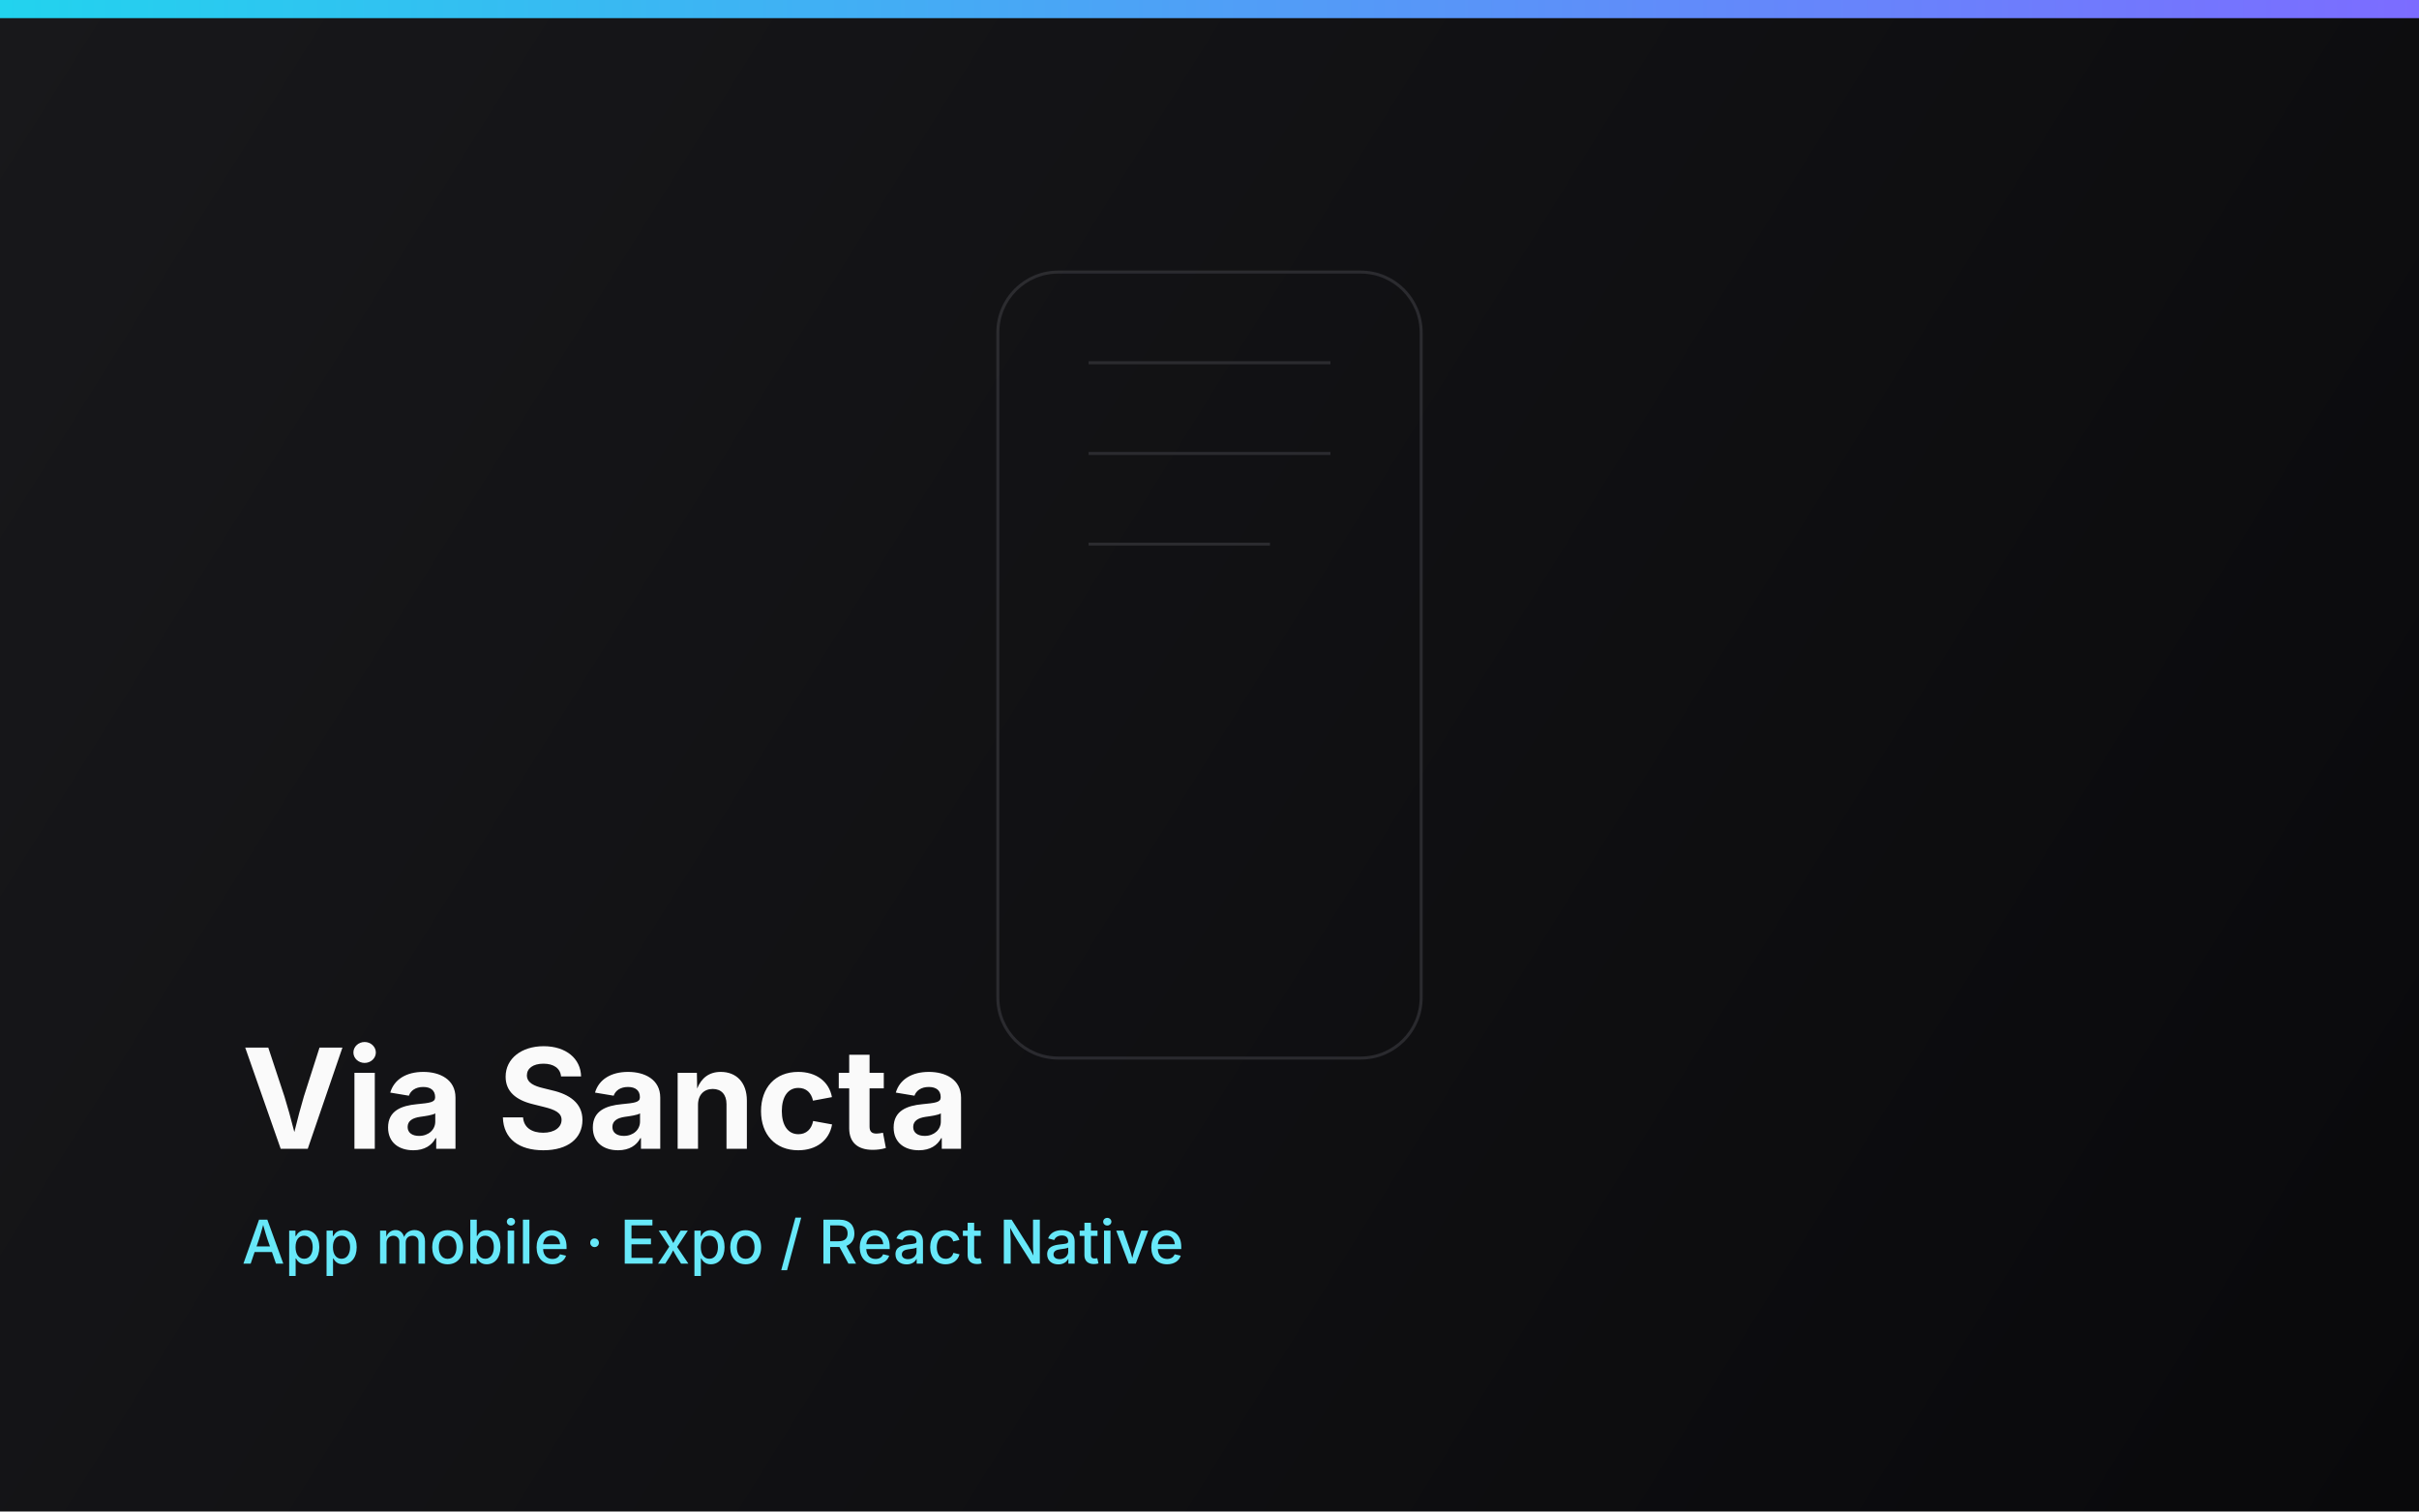
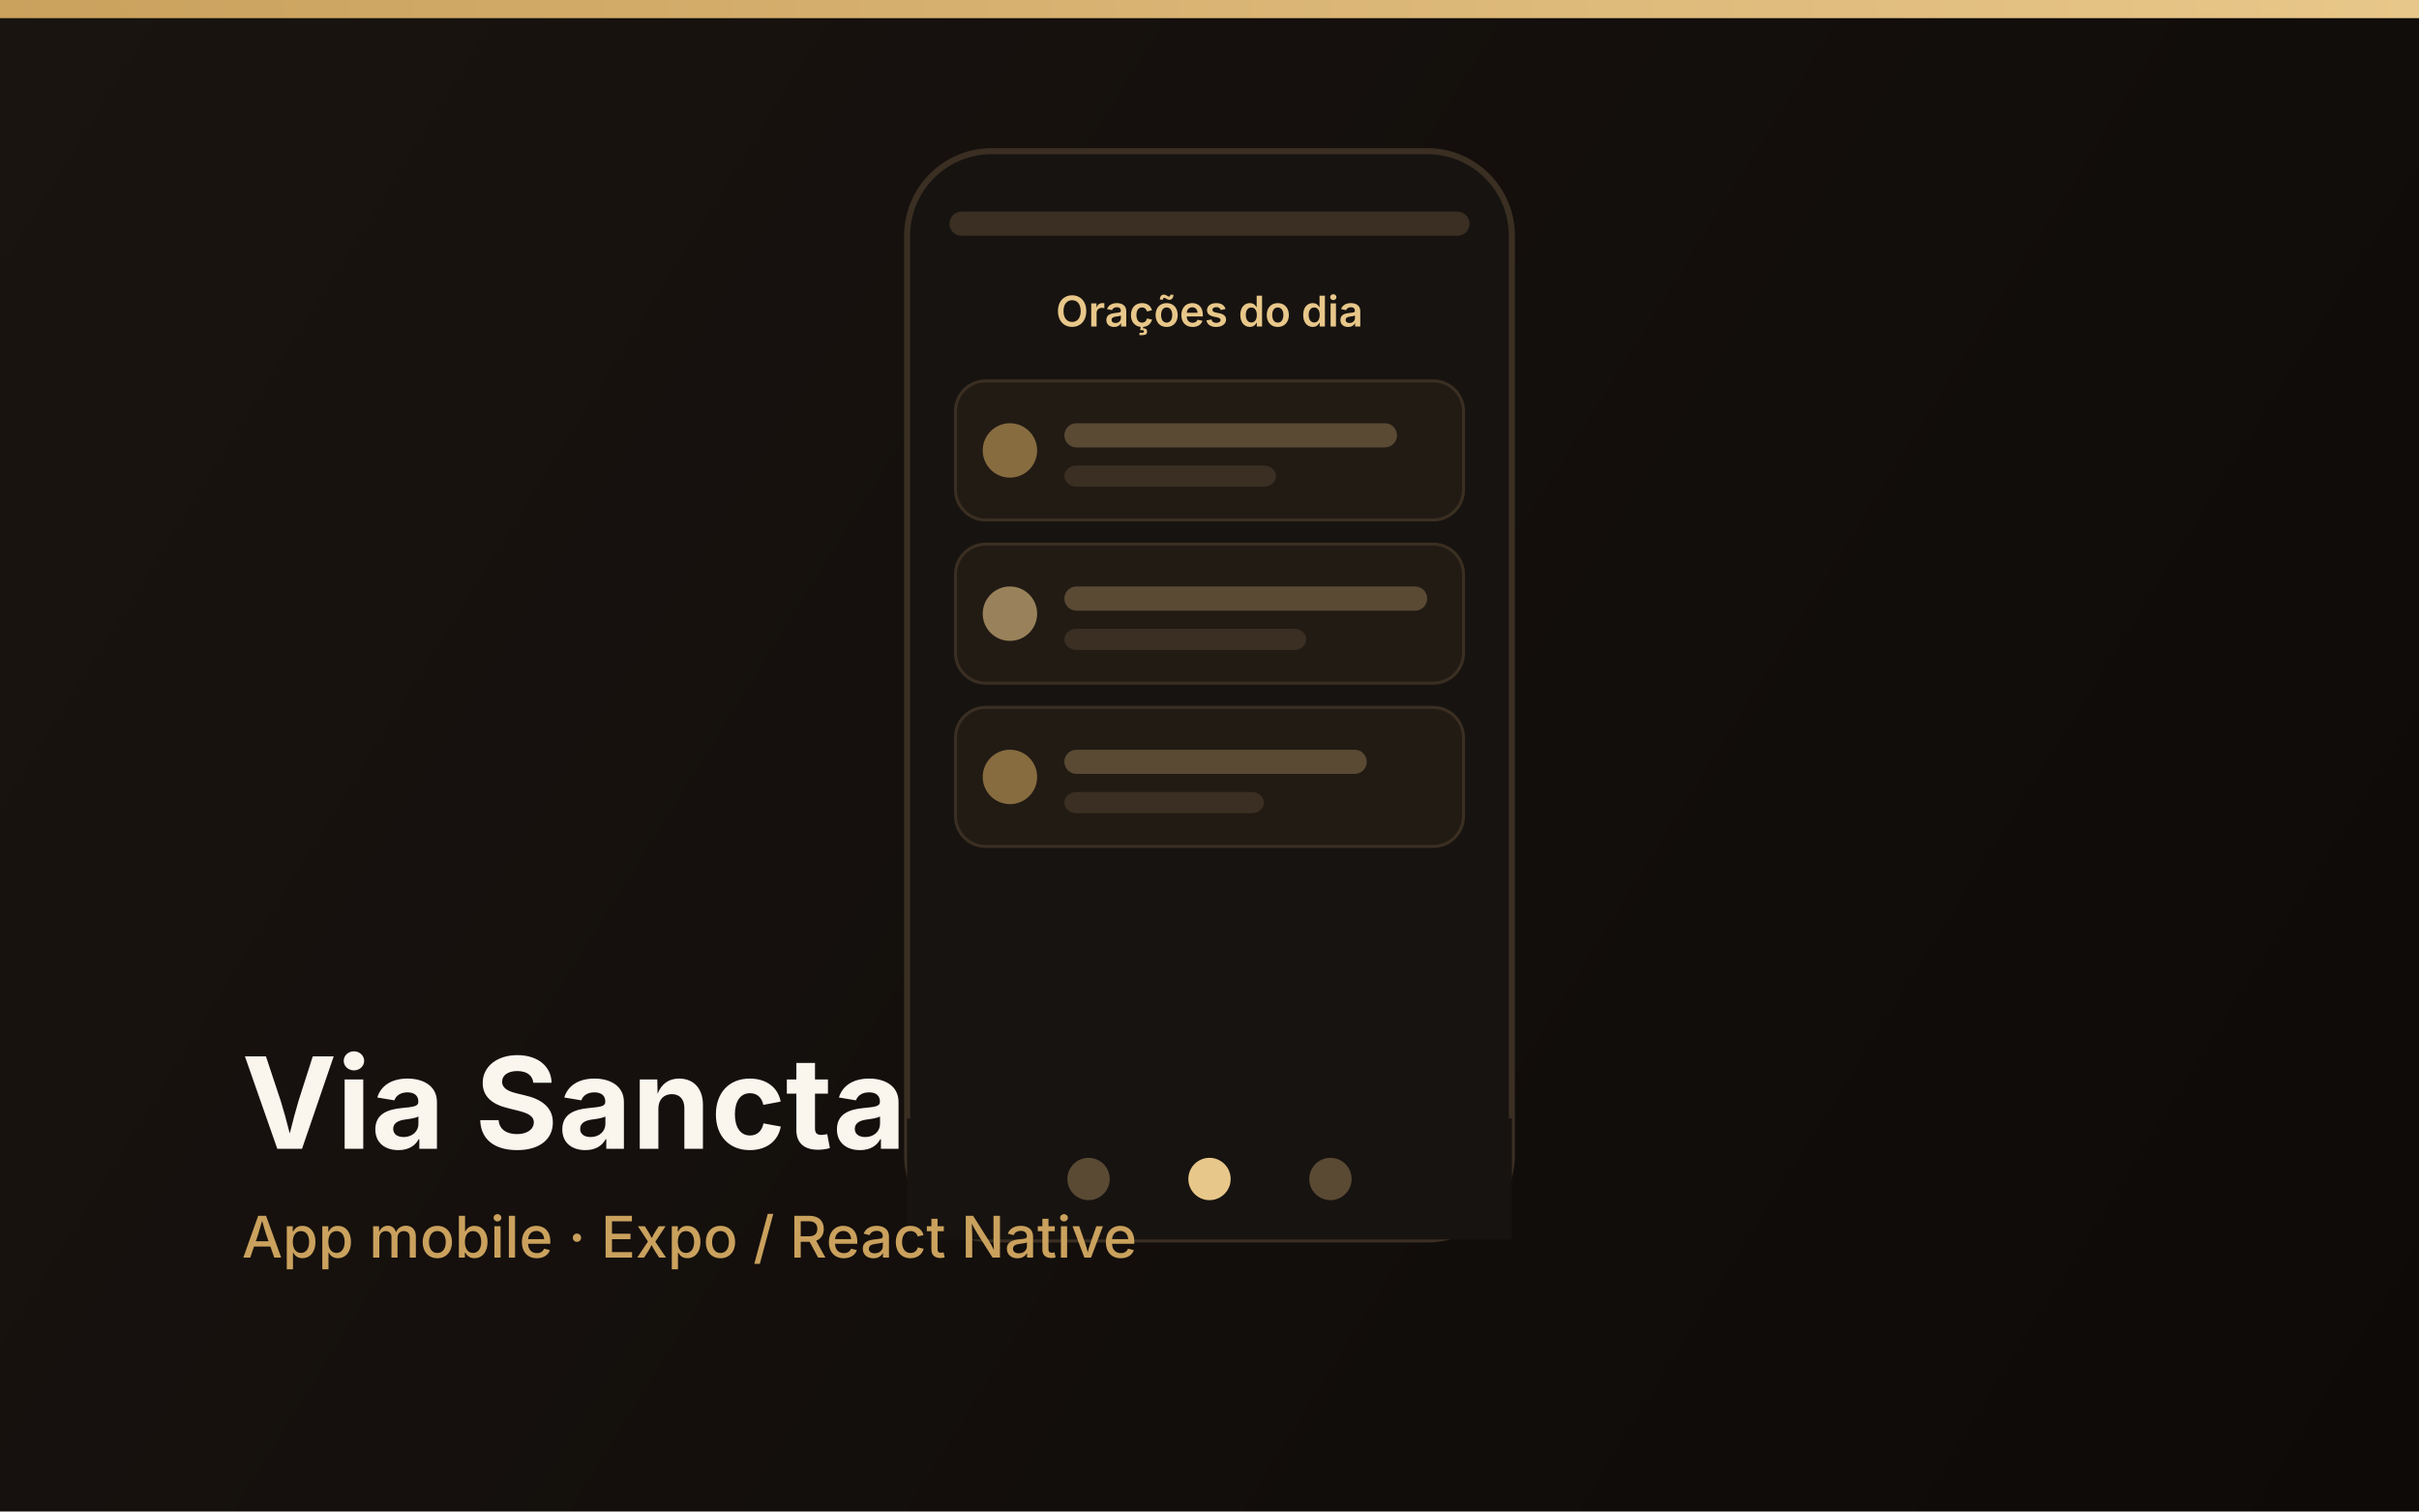
<svg xmlns="http://www.w3.org/2000/svg" viewBox="0 0 800 500" width="800" height="500">
  <defs>
    <linearGradient id="g" x1="0" y1="0" x2="800" y2="500" gradientUnits="userSpaceOnUse">
-       <stop offset="0" stop-color="#18181b" />
-       <stop offset="1" stop-color="#09090b" />
+       <stop offset="0" stop-color="#1a1410" />
+       <stop offset="1" stop-color="#0d0a08" />
    </linearGradient>
    <linearGradient id="accent" x1="0" y1="0" x2="800" y2="0" gradientUnits="userSpaceOnUse">
-       <stop offset="0" stop-color="#22d3ee" />
-       <stop offset="1" stop-color="#7c6cff" />
+       <stop offset="0" stop-color="#caa15d" />
+       <stop offset="1" stop-color="#e8c78a" />
    </linearGradient>
  </defs>
  <rect width="800" height="500" fill="url(#g)" />
  <rect x="0" y="0" width="800" height="6" fill="url(#accent)" />
-   <g opacity="0.55" stroke="#3f3f46" stroke-width="1">
-     <rect x="330" y="90" width="140" height="260" rx="20" fill="none" />
-     <line x1="360" y1="120" x2="440" y2="120" />
-     <line x1="360" y1="150" x2="440" y2="150" />
-     <line x1="360" y1="180" x2="420" y2="180" />
+   <g transform="translate(300,50)">
+     <rect x="0" y="0" width="200" height="360" rx="28" fill="#171310" stroke="#3a2f22" stroke-width="2" />
+     <rect x="14" y="20" width="172" height="8" rx="4" fill="#3a2f22" />
+     <text x="100" y="58" text-anchor="middle" font-family="'Inter',sans-serif" font-weight="600" font-size="14" fill="#e8c78a">Orações do dia</text>
+     <g font-family="'Inter',sans-serif" font-size="12">
+       <rect x="16" y="76" width="168" height="46" rx="10" fill="#221b14" stroke="#3a2f22" stroke-width="1" />
+       <circle cx="34" cy="99" r="9" fill="#caa15d" opacity="0.6" />
+       <rect x="52" y="90" width="110" height="8" rx="4" fill="#5a4a34" />
+       <rect x="52" y="104" width="70" height="7" rx="4" fill="#3a2f22" />
+       <rect x="16" y="130" width="168" height="46" rx="10" fill="#221b14" stroke="#3a2f22" stroke-width="1" />
+       <circle cx="34" cy="153" r="9" fill="#e8c78a" opacity="0.6" />
+       <rect x="52" y="144" width="120" height="8" rx="4" fill="#5a4a34" />
+       <rect x="52" y="158" width="80" height="7" rx="4" fill="#3a2f22" />
+       <rect x="16" y="184" width="168" height="46" rx="10" fill="#221b14" stroke="#3a2f22" stroke-width="1" />
+       <circle cx="34" cy="207" r="9" fill="#caa15d" opacity="0.6" />
+       <rect x="52" y="198" width="100" height="8" rx="4" fill="#5a4a34" />
+       <rect x="52" y="212" width="66" height="7" rx="4" fill="#3a2f22" />
+     </g>
+     <rect x="0" y="320" width="200" height="40" rx="0" fill="#171310" />
+     <circle cx="60" cy="340" r="7" fill="#5a4a34" />
+     <circle cx="100" cy="340" r="7" fill="#e8c78a" />
+     <circle cx="140" cy="340" r="7" fill="#5a4a34" />
  </g>
-   <text x="80" y="380" font-family="'Space Grotesk','Inter',sans-serif" font-weight="700" font-size="46" fill="#fafafa">Via Sancta</text>
-   <text x="80" y="418" font-family="'Inter',sans-serif" font-weight="500" font-size="20" fill="#67e8f9">App mobile · Expo / React Native</text>
+   <text x="80" y="380" font-family="'Space Grotesk','Inter',sans-serif" font-weight="700" font-size="42" fill="#faf6ee">Via Sancta</text>
+   <text x="80" y="416" font-family="'Inter',sans-serif" font-weight="500" font-size="19" fill="#caa15d">App mobile · Expo / React Native</text>
</svg>
